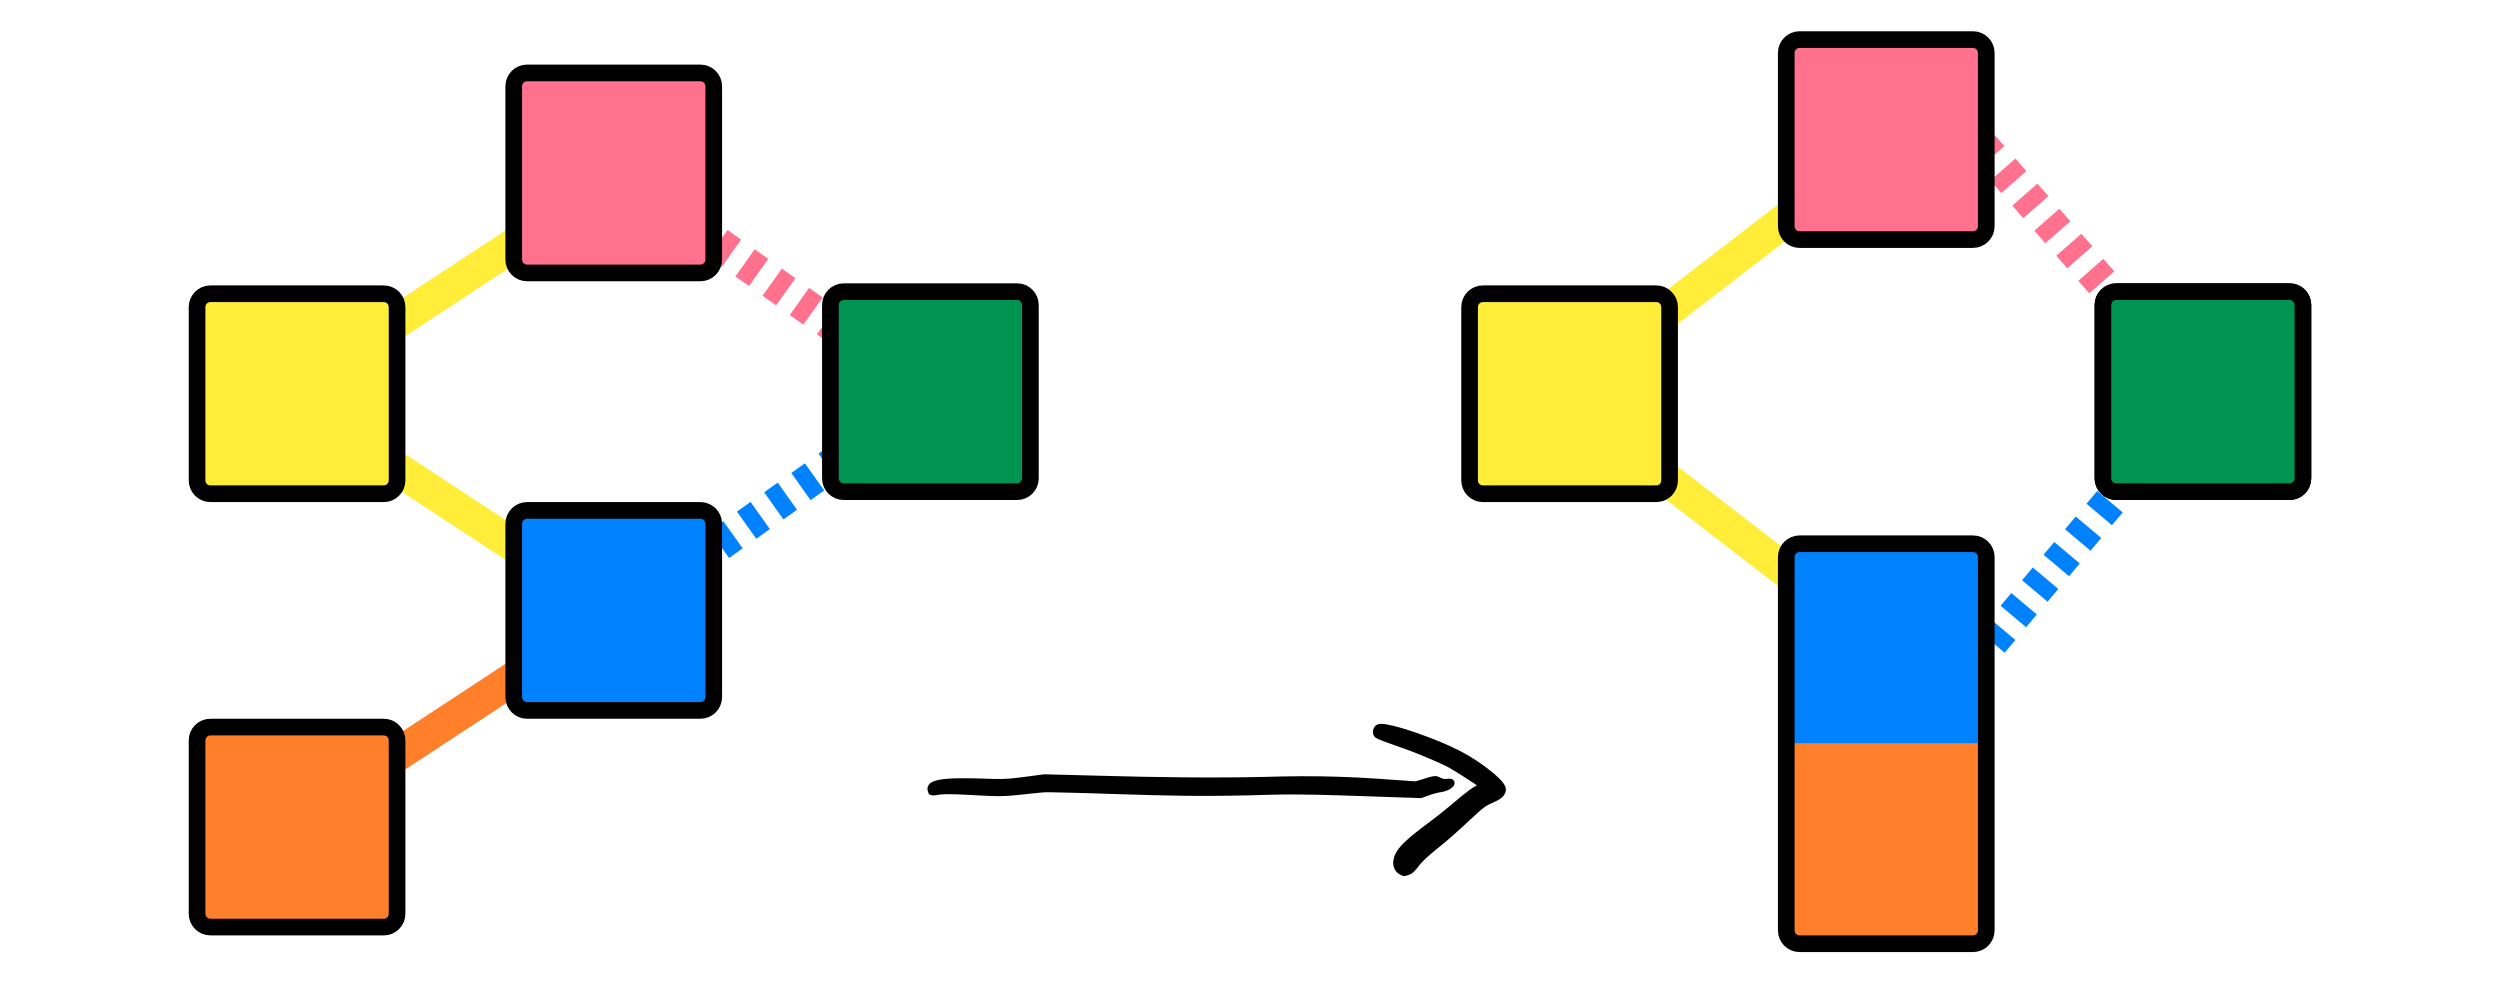
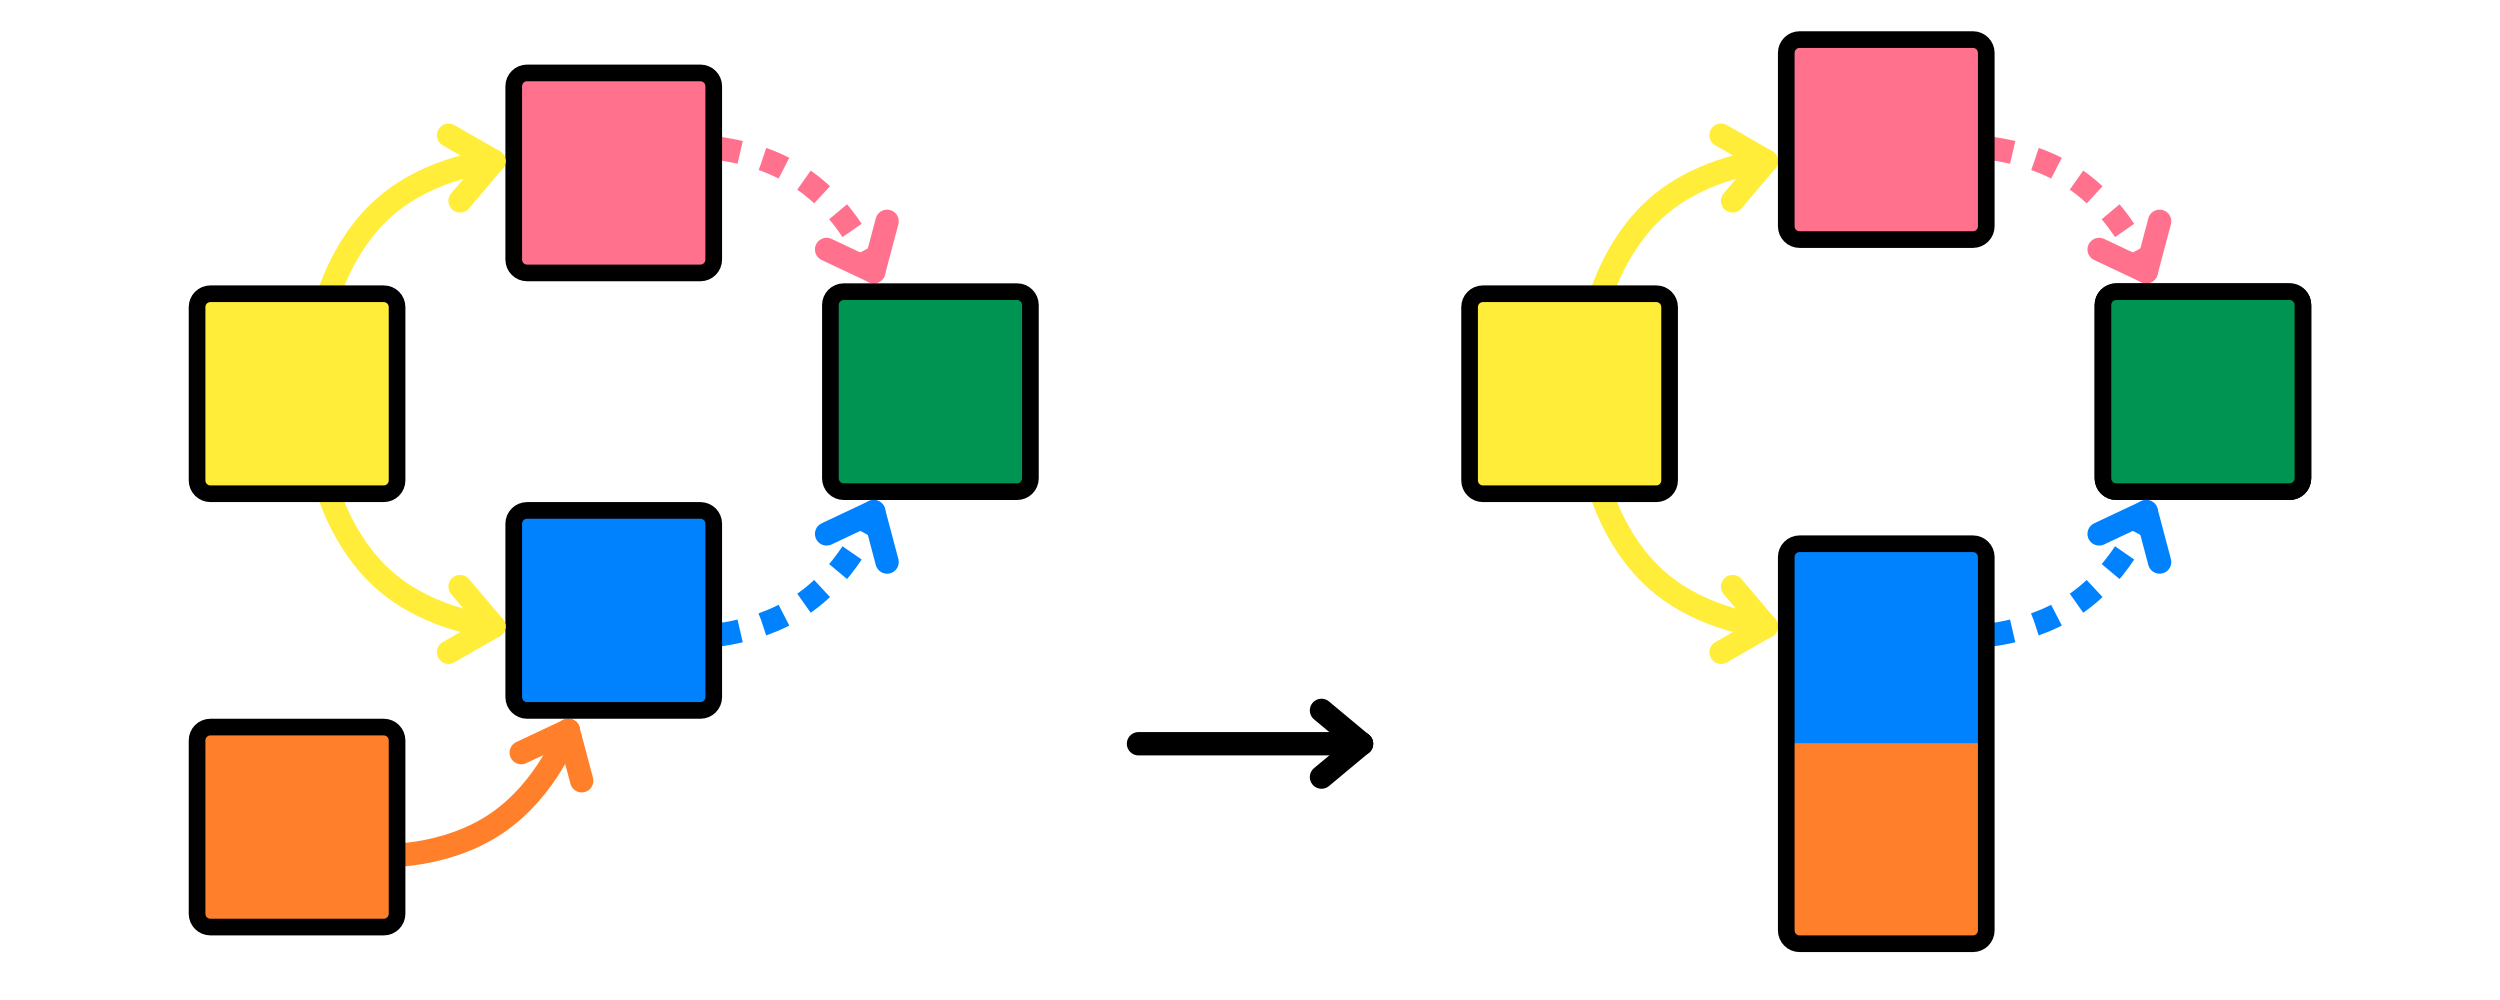
<svg xmlns="http://www.w3.org/2000/svg" version="1.1" id="svg2" width="1500" height="600" viewBox="0 0 1500 600">
  <defs id="defs6" />
  <g id="g10">
    <rect style="fill:#0082ff;fill-opacity:1;stroke:none;stroke-width:10;stroke-linecap:round;stroke-linejoin:round;stroke-miterlimit:4;stroke-dasharray:none" id="rect1054" width="100" height="100" x="-100" y="-100" />
    <rect style="fill:#0082ff;fill-opacity:1;stroke:none;stroke-width:10;stroke-linecap:round;stroke-linejoin:round;stroke-miterlimit:4;stroke-dasharray:none" id="rect1056" width="100" height="100" x="1500" y="-100" />
    <rect style="fill:#0082ff;fill-opacity:1;stroke:none;stroke-width:10;stroke-linecap:round;stroke-linejoin:round;stroke-miterlimit:4;stroke-dasharray:none" id="rect1058" width="100" height="100" x="1500" y="600" />
    <rect style="fill:#0082ff;fill-opacity:1;stroke:none;stroke-width:10;stroke-linecap:round;stroke-linejoin:round;stroke-miterlimit:4;stroke-dasharray:none" id="rect1060" width="100" height="100" x="-100" y="600" />
  </g>
-   <g id="layer2" />
-   <g id="layer3" style="display:inline">
-     <path id="path923-7" style="fill:#000000;stroke-width:1" d="m 828.91,434.304 c -1.779,-0.15 -3.647,0.678 -4.492,2.297 -1.034,1.802 -0.88,4.405 0.71,5.832 1.873,1.295 4.101,1.936 6.194,2.784 6.615,2.472 13.366,4.571 19.895,7.274 5.809,2.375 11.621,4.768 17.236,7.577 5.484,3.09 10.774,6.516 16.021,9.99 0.555,0.372 1.107,0.75 1.653,1.134 -3.48,1.84 -6.524,4.38 -9.587,6.825 -4.098,3.449 -8.164,6.937 -12.39,10.231 -7.213,5.828 -15.059,10.897 -21.734,17.371 -2.963,2.934 -5.831,6.416 -6.386,10.693 -0.491,2.833 0.512,5.957 2.87,7.692 0.971,0.793 2.184,1.162 3.293,1.71 1.699,-0.289 3.46,-0.687 4.897,-1.688 2.766,-1.947 4.319,-5.068 6.748,-7.363 5.343,-5.397 11.635,-9.716 17.248,-14.813 5.475,-4.753 10.672,-9.808 16.06,-14.656 2.4,-2.163 5.007,-4.164 8.035,-5.363 2.608,-1.197 5.472,-2.354 7.224,-4.746 1.198,-1.69 1.564,-4.101 0.428,-5.92 -1.76,-2.946 -4.417,-5.21 -6.98,-7.435 -6.036,-4.992 -12.603,-9.347 -19.529,-13.004 -8.632,-4.421 -17.678,-7.98 -26.829,-11.169 -5.906,-1.983 -11.858,-3.943 -18.011,-5.005 -0.854,-0.117 -1.71,-0.23 -2.572,-0.247 z m 32.175,31.342 c -2.406,0.107 -4.662,1.076 -6.964,1.697 -1.648,0.476 -3.285,1.048 -4.94,1.464 -15.484,-1.064 -30.959,-2.324 -46.478,-2.767 -14.29,-0.478 -28.592,-0.361 -42.882,0.07 -33.329,0.763 -66.702,0.253 -100.055,-0.671 -11.101,-0.284 -22.204,-0.611 -33.303,-0.869 -6.918,0.872 -13.811,1.963 -20.757,2.591 -2.95,0.231 -5.978,0.274 -8.849,0.197 -9.587,-0.24 -19.198,-0.811 -28.777,-0.077 -3.129,0.325 -6.41,0.599 -9.206,2.168 -1.607,0.89 -2.671,2.744 -2.327,4.594 0.056,0.677 0.382,1.308 0.632,1.903 -0.286,0.794 0.719,0.714 1.204,0.986 1.514,0.66 3.155,0.196 4.695,-0.074 2.423,-0.341 4.892,-0.34 7.255,-0.334 1.63,0.019 3.475,0.085 5.188,0.138 8.04,0.286 16.065,1 24.113,1.041 6.861,-0.013 13.656,-1.086 20.475,-1.705 3.36,-0.306 6.718,-0.807 10.101,-0.646 27.033,0.447 54.042,1.85 81.079,2.127 16.835,0.214 33.671,-0.102 50.499,-0.618 18.623,-0.562 37.307,0.221 55.978,0.815 11.667,0.398 23.335,0.796 35.002,1.194 4.05,-1.523 8.127,-3.119 12.447,-3.673 2.667,-0.533 5.503,-1.589 7.099,-3.92 0.891,-1.233 0.392,-3.182 -1.063,-3.725 -1.634,-0.764 -3.431,0.07 -5.122,-0.228 -1.752,-0.372 -3.173,-1.77 -5.045,-1.678 z" />
-     <g id="g1095" transform="translate(35.87414)">
-       <g id="g1034" transform="translate(-40,-55.4908)">
-         <path style="fill:#000000;fill-opacity:0;stroke:#ffed39;stroke-width:20;stroke-linecap:round;stroke-linejoin:round;stroke-miterlimit:4;stroke-dasharray:none;stroke-opacity:1" d="M 374.464,423.421 176.834,293.741" id="path872" />
-         <path style="fill:#ffed39;fill-opacity:1;stroke:#ff7f2a;stroke-width:20;stroke-linecap:round;stroke-linejoin:round;stroke-miterlimit:4;stroke-dasharray:none;stroke-opacity:1" d="M 176.834,551.421 374.464,421.741" id="path1020" />
-         <path style="fill:#000000;fill-opacity:0;stroke:#0082ff;stroke-width:20;stroke-linecap:butt;stroke-linejoin:round;stroke-miterlimit:4;stroke-dasharray:10, 10;stroke-dashoffset:0;stroke-opacity:1" d="M 558.08,295.316 369.618,429.132" id="path870-6" />
-         <path style="fill:#ff718d;fill-opacity:1;stroke:#ff718d;stroke-width:20;stroke-linecap:butt;stroke-linejoin:round;stroke-miterlimit:4;stroke-dasharray:10, 10;stroke-dashoffset:0;stroke-opacity:1" d="m 369.618,155.316 188.461,133.816" id="path868-0" />
-         <path style="fill:#ffed39;fill-opacity:1;stroke:#ffed39;stroke-width:20;stroke-linecap:round;stroke-linejoin:round;stroke-miterlimit:4;stroke-dasharray:none;stroke-opacity:1" d="M 176.834,291.421 374.464,161.741" id="path1022" />
-         <rect style="fill:#ff718d;fill-opacity:1;stroke:#000000;stroke-width:10;stroke-linecap:round;stroke-linejoin:round;stroke-miterlimit:4;stroke-dasharray:none" id="rect901-6" width="120" height="120" x="312.367" y="99.241" ry="8" />
-         <rect style="fill:#0082ff;fill-opacity:1;stroke:#000000;stroke-width:10;stroke-linecap:round;stroke-linejoin:round;stroke-miterlimit:4;stroke-dasharray:none" id="rect905-2" width="120" height="120" x="312.367" y="361.741" ry="8" />
-         <rect style="fill:#ffed39;fill-opacity:1;stroke:#000000;stroke-width:10;stroke-linecap:round;stroke-linejoin:round;stroke-miterlimit:4;stroke-dasharray:none" id="rect907" width="120" height="120" x="-242.367" y="-351.741" ry="8" transform="scale(-1)" />
-         <rect style="fill:#009452;fill-opacity:1;stroke:#000000;stroke-width:10;stroke-linecap:round;stroke-linejoin:round;stroke-miterlimit:4;stroke-dasharray:none" id="rect860-6" width="120" height="120" x="502.367" y="230.491" ry="8" />
-         <rect style="fill:#ff7f2a;fill-opacity:1;stroke:#000000;stroke-width:10;stroke-linecap:round;stroke-linejoin:round;stroke-miterlimit:4;stroke-dasharray:none" id="rect962" width="120" height="120" x="-242.367" y="-611.741" ry="8" transform="scale(-1)" />
-       </g>
+   <g id="layer2">
+     <g id="g913" transform="rotate(124.1326,595.5326,266.1089)" style="display:inline">
+       <path style="display:inline;fill:none;fill-opacity:1;stroke:#ff718d;stroke-width:14;stroke-linecap:butt;stroke-linejoin:round;stroke-miterlimit:4;stroke-dasharray:14, 14;stroke-dashoffset:0;stroke-opacity:1" d="m 550.191,382.981 c 0,0 -22,29.743 -22,66.908 0,37.165 22,66.908 22,66.908" id="path907" />
+       <path style="display:inline;fill:#ff718d;fill-opacity:1;stroke:#ff718d;stroke-width:14;stroke-linecap:round;stroke-linejoin:round;stroke-miterlimit:4;stroke-dasharray:none;stroke-opacity:1" d="m 550.191,382.981 4.831,30.883" id="path909" />
+       <path style="display:inline;fill:#ff718d;fill-opacity:1;stroke:#ff718d;stroke-width:14;stroke-linecap:round;stroke-linejoin:round;stroke-miterlimit:4;stroke-dasharray:none;stroke-opacity:1" d="m 550.191,382.981 -29.506,10.318" id="path911" />
    </g>
-     <path style="fill:#000000;fill-opacity:0;stroke:#ffed39;stroke-width:20;stroke-linecap:round;stroke-linejoin:round;stroke-miterlimit:4;stroke-dasharray:none;stroke-opacity:1" d="M 1130.77,388.243 936.226,238.25" id="path1036" />
-     <path style="fill:#ffed39;fill-opacity:1;stroke:#ffed39;stroke-width:20;stroke-linecap:round;stroke-linejoin:round;stroke-miterlimit:4;stroke-dasharray:none;stroke-opacity:1" d="M 936.226,235.93 1131.467,85.447" id="path1044" />
-     <rect style="fill:#ffed39;fill-opacity:1;stroke:#000000;stroke-width:10;stroke-linecap:round;stroke-linejoin:round;stroke-miterlimit:4;stroke-dasharray:none" id="rect1050" width="120" height="120" x="-1001.759" y="-296.25" ry="8" transform="scale(-1)" />
-     <rect style="fill:#009452;fill-opacity:1;stroke:#000000;stroke-width:10;stroke-linecap:round;stroke-linejoin:round;stroke-miterlimit:4;stroke-dasharray:none" id="rect1052" width="120" height="120" x="1261.759" y="175" ry="8" />
-     <path style="display:inline;fill:#000000;fill-opacity:0;stroke:#0082ff;stroke-width:20;stroke-linecap:butt;stroke-linejoin:round;stroke-miterlimit:4;stroke-dasharray:10, 10;stroke-dashoffset:0;stroke-opacity:1" d="M 1317.472,239.825 1191.536,389.477" id="path1040-3" />
+     <rect style="display:inline;fill:#ff718d;fill-opacity:1;stroke:#000000;stroke-width:10;stroke-linecap:round;stroke-linejoin:round;stroke-miterlimit:4;stroke-dasharray:none" id="rect901-6" width="120" height="120" x="308.241" y="43.75" ry="8" />
+     <g id="g943" transform="matrix(-0.5611098,-0.8277414,-0.8277414,0.5611098,966.7334,678.7717)" style="display:inline;stroke:#ff7f2a;stroke-opacity:1">
+       <path style="display:inline;fill:none;fill-opacity:1;stroke:#ff7f2a;stroke-width:14;stroke-linecap:round;stroke-linejoin:round;stroke-miterlimit:4;stroke-dasharray:none;stroke-dashoffset:0;stroke-opacity:1" d="m 550.191,382.981 c 0,0 -22,29.743 -22,66.908 0,37.165 22,66.908 22,66.908" id="path936" />
+       <path style="display:inline;fill:#ff718d;fill-opacity:1;stroke:#ff7f2a;stroke-width:14;stroke-linecap:round;stroke-linejoin:round;stroke-miterlimit:4;stroke-dasharray:none;stroke-opacity:1" d="m 550.191,382.981 4.831,30.883" id="path938" />
+       <path style="display:inline;fill:#ff718d;fill-opacity:1;stroke:#ff7f2a;stroke-width:14;stroke-linecap:round;stroke-linejoin:round;stroke-miterlimit:4;stroke-dasharray:none;stroke-opacity:1" d="m 550.191,382.981 -29.506,10.318" id="path941" />
+     </g>
+     <g id="g918" transform="matrix(-0.5611098,-0.8277414,-0.8277414,0.5611098,1149.961,547.5218)" style="display:inline;stroke:#0082ff;stroke-opacity:1">
+       <path style="display:inline;fill:none;fill-opacity:1;stroke:#0082ff;stroke-width:14;stroke-linecap:butt;stroke-linejoin:round;stroke-miterlimit:4;stroke-dasharray:14, 14;stroke-dashoffset:0;stroke-opacity:1" d="m 550.191,382.981 c 0,0 -22,29.743 -22,66.908 0,37.165 22,66.908 22,66.908" id="path912" />
+       <path style="display:inline;fill:#ff718d;fill-opacity:1;stroke:#0082ff;stroke-width:14;stroke-linecap:round;stroke-linejoin:round;stroke-miterlimit:4;stroke-dasharray:none;stroke-opacity:1" d="m 550.191,382.981 4.831,30.883" id="path914" />
+       <path style="display:inline;fill:#ff718d;fill-opacity:1;stroke:#0082ff;stroke-width:14;stroke-linecap:round;stroke-linejoin:round;stroke-miterlimit:4;stroke-dasharray:none;stroke-opacity:1" d="m 550.191,382.981 -29.506,10.318" id="path916" />
+     </g>
+     <rect style="display:inline;fill:#0082ff;fill-opacity:1;stroke:#000000;stroke-width:10;stroke-linecap:round;stroke-linejoin:round;stroke-miterlimit:4;stroke-dasharray:none" id="rect905-2" width="120" height="120" x="308.241" y="306.25" ry="8" />
+     <g id="g934" transform="rotate(49.13258,736.3568,-37.93256)" style="display:inline;stroke:#ffed39;stroke-opacity:1">
+       <path style="display:inline;fill:none;fill-opacity:1;stroke:#ffed39;stroke-width:14;stroke-linecap:round;stroke-linejoin:round;stroke-miterlimit:4;stroke-dasharray:none;stroke-dashoffset:0;stroke-opacity:1" d="m 550.191,382.981 c 0,0 -22,29.743 -22,66.908 0,37.165 22,66.908 22,66.908" id="path928" />
+       <path style="display:inline;fill:#ff718d;fill-opacity:1;stroke:#ffed39;stroke-width:14;stroke-linecap:round;stroke-linejoin:round;stroke-miterlimit:4;stroke-dasharray:none;stroke-opacity:1" d="m 550.191,382.981 4.831,30.883" id="path930" />
+       <path style="display:inline;fill:#ff718d;fill-opacity:1;stroke:#ffed39;stroke-width:14;stroke-linecap:round;stroke-linejoin:round;stroke-miterlimit:4;stroke-dasharray:none;stroke-opacity:1" d="m 550.191,382.981 -29.506,10.318" id="path932" />
+     </g>
+     <g id="g885" transform="matrix(0.6543109,-0.7562256,-0.7562256,-0.6543109,225.8649,1042.465)" style="display:inline;stroke:#ffed39;stroke-opacity:1">
+       <path style="display:inline;fill:none;fill-opacity:1;stroke:#ffed39;stroke-width:14;stroke-linecap:round;stroke-linejoin:round;stroke-miterlimit:4;stroke-dasharray:none;stroke-dashoffset:0;stroke-opacity:1" d="m 550.191,382.981 c 0,0 -22,29.743 -22,66.908 0,37.165 22,66.908 22,66.908" id="path879" />
+       <path style="display:inline;fill:#ff718d;fill-opacity:1;stroke:#ffed39;stroke-width:14;stroke-linecap:round;stroke-linejoin:round;stroke-miterlimit:4;stroke-dasharray:none;stroke-opacity:1" d="m 550.191,382.981 4.831,30.883" id="path881" />
+       <path style="display:inline;fill:#ff718d;fill-opacity:1;stroke:#ffed39;stroke-width:14;stroke-linecap:round;stroke-linejoin:round;stroke-miterlimit:4;stroke-dasharray:none;stroke-opacity:1" d="m 550.191,382.981 -29.506,10.318" id="path883" />
+     </g>
+     <rect style="display:inline;fill:#ffed39;fill-opacity:1;stroke:#000000;stroke-width:10;stroke-linecap:round;stroke-linejoin:round;stroke-miterlimit:4;stroke-dasharray:none" id="rect907" width="120" height="120" x="-238.241" y="-296.25" ry="8" transform="scale(-1)" />
+     <rect style="display:inline;fill:#009452;fill-opacity:1;stroke:#000000;stroke-width:10;stroke-linecap:round;stroke-linejoin:round;stroke-miterlimit:4;stroke-dasharray:none" id="rect860-6" width="120" height="120" x="498.241" y="175" ry="8" />
+     <rect style="display:inline;fill:#ff7f2a;fill-opacity:1;stroke:#000000;stroke-width:10;stroke-linecap:round;stroke-linejoin:round;stroke-miterlimit:4;stroke-dasharray:none" id="rect962" width="120" height="120" x="-238.241" y="-556.25" ry="8" transform="scale(-1)" />
+     <g id="g939" transform="rotate(49.13258,1118.116,797.1991)" style="display:inline;stroke:#ffed39;stroke-opacity:1">
+       <path style="display:inline;fill:none;fill-opacity:1;stroke:#ffed39;stroke-width:14;stroke-linecap:round;stroke-linejoin:round;stroke-miterlimit:4;stroke-dasharray:none;stroke-dashoffset:0;stroke-opacity:1" d="m 550.191,382.981 c 0,0 -22,29.743 -22,66.908 0,37.165 22,66.908 22,66.908" id="path933" />
+       <path style="display:inline;fill:#ff718d;fill-opacity:1;stroke:#ffed39;stroke-width:14;stroke-linecap:round;stroke-linejoin:round;stroke-miterlimit:4;stroke-dasharray:none;stroke-opacity:1" d="m 550.191,382.981 4.831,30.883" id="path935" />
+       <path style="display:inline;fill:#ff718d;fill-opacity:1;stroke:#ffed39;stroke-width:14;stroke-linecap:round;stroke-linejoin:round;stroke-miterlimit:4;stroke-dasharray:none;stroke-opacity:1" d="m 550.191,382.981 -29.506,10.318" id="path937" />
+     </g>
+     <g id="g949" transform="matrix(0.6543109,-0.7562256,-0.7562256,-0.6543109,989.3828,1042.465)" style="display:inline;stroke:#ffed39;stroke-opacity:1">
+       <path style="display:inline;fill:none;fill-opacity:1;stroke:#ffed39;stroke-width:14;stroke-linecap:round;stroke-linejoin:round;stroke-miterlimit:4;stroke-dasharray:none;stroke-dashoffset:0;stroke-opacity:1" d="m 550.191,382.981 c 0,0 -22,29.743 -22,66.908 0,37.165 22,66.908 22,66.908" id="path943" />
+       <path style="display:inline;fill:#ff718d;fill-opacity:1;stroke:#ffed39;stroke-width:14;stroke-linecap:round;stroke-linejoin:round;stroke-miterlimit:4;stroke-dasharray:none;stroke-opacity:1" d="m 550.191,382.981 4.831,30.883" id="path945" />
+       <path style="display:inline;fill:#ff718d;fill-opacity:1;stroke:#ffed39;stroke-width:14;stroke-linecap:round;stroke-linejoin:round;stroke-miterlimit:4;stroke-dasharray:none;stroke-opacity:1" d="m 550.191,382.981 -29.506,10.318" id="path947" />
+     </g>
+     <rect style="display:inline;fill:#ffed39;fill-opacity:1;stroke:#000000;stroke-width:10;stroke-linecap:round;stroke-linejoin:round;stroke-miterlimit:4;stroke-dasharray:none" id="rect1050" width="120" height="120" x="-1001.759" y="-296.25" ry="8" transform="scale(-1)" />
+     <g id="g959" transform="matrix(-0.5611098,-0.8277414,-0.8277414,0.5611098,1913.479,547.5218)" style="display:inline;stroke:#0082ff;stroke-opacity:1">
+       <path style="display:inline;fill:none;fill-opacity:1;stroke:#0082ff;stroke-width:14;stroke-linecap:butt;stroke-linejoin:round;stroke-miterlimit:4;stroke-dasharray:14, 14;stroke-dashoffset:0;stroke-opacity:1" d="m 550.191,382.981 c 0,0 -22,29.743 -22,66.908 0,37.165 22,66.908 22,66.908" id="path953" />
+       <path style="display:inline;fill:#ff718d;fill-opacity:1;stroke:#0082ff;stroke-width:14;stroke-linecap:round;stroke-linejoin:round;stroke-miterlimit:4;stroke-dasharray:none;stroke-opacity:1" d="m 550.191,382.981 4.831,30.883" id="path955" />
+       <path style="display:inline;fill:#ff718d;fill-opacity:1;stroke:#0082ff;stroke-width:14;stroke-linecap:round;stroke-linejoin:round;stroke-miterlimit:4;stroke-dasharray:none;stroke-opacity:1" d="m 550.191,382.981 -29.506,10.318" id="path957" />
+     </g>
+     <g id="g951" transform="rotate(124.1326,977.2916,468.5276)" style="display:inline">
+       <path style="display:inline;fill:none;fill-opacity:1;stroke:#ff718d;stroke-width:14;stroke-linecap:butt;stroke-linejoin:round;stroke-miterlimit:4;stroke-dasharray:14, 14;stroke-dashoffset:0;stroke-opacity:1" d="m 550.191,382.981 c 0,0 -22,29.743 -22,66.908 0,37.165 22,66.908 22,66.908" id="path945-3" />
+       <path style="display:inline;fill:#ff718d;fill-opacity:1;stroke:#ff718d;stroke-width:14;stroke-linecap:round;stroke-linejoin:round;stroke-miterlimit:4;stroke-dasharray:none;stroke-opacity:1" d="m 550.191,382.981 4.831,30.883" id="path947-6" />
+       <path style="display:inline;fill:#ff718d;fill-opacity:1;stroke:#ff718d;stroke-width:14;stroke-linecap:round;stroke-linejoin:round;stroke-miterlimit:4;stroke-dasharray:none;stroke-opacity:1" d="m 550.191,382.981 -29.506,10.318" id="path949" />
+     </g>
+     <rect style="display:inline;fill:#009452;fill-opacity:1;stroke:#000000;stroke-width:10;stroke-linecap:round;stroke-linejoin:round;stroke-miterlimit:4;stroke-dasharray:none" id="rect1052" width="120" height="120" x="1261.759" y="175" ry="8" />
    <g id="g125" transform="translate(-3.3106964e-5,20)" style="display:inline">
      <g id="g68" transform="translate(-39.57268)">
        <rect style="fill:#0082ff;fill-opacity:1;stroke:#000000;stroke-width:0;stroke-linecap:round;stroke-linejoin:round;stroke-miterlimit:4;stroke-dasharray:none" id="rect909-6" width="120" height="120" x="1111.332" y="306.25" />
        <rect style="fill:#ff7f2a;fill-opacity:1;stroke:#000000;stroke-width:0;stroke-linecap:round;stroke-linejoin:round;stroke-miterlimit:4;stroke-dasharray:none" id="rect911-7" width="120" height="120" x="1111.332" y="426.25" />
        <rect style="fill:none;fill-opacity:1;stroke:#000000;stroke-width:10;stroke-linecap:round;stroke-linejoin:round;stroke-miterlimit:4;stroke-dasharray:none" id="rect917-3-5" width="120" height="240" x="1111.332" y="306.25" ry="8" />
      </g>
    </g>
-     <path style="display:inline;fill:#ff718d;fill-opacity:1;stroke:#ff718d;stroke-width:20;stroke-linecap:butt;stroke-linejoin:round;stroke-miterlimit:4;stroke-dasharray:10, 10;stroke-dashoffset:0;stroke-opacity:1" d="M 1188.522,86.728 1317.472,233.641" id="path1042-3" />
-     <rect style="fill:#ff718d;fill-opacity:1;stroke:#000000;stroke-width:10;stroke-linecap:round;stroke-linejoin:round;stroke-miterlimit:4;stroke-dasharray:none" id="rect1046" width="120" height="120" x="1071.759" y="23.75" ry="8" />
+     <rect style="display:inline;fill:#ff718d;fill-opacity:1;stroke:#000000;stroke-width:10;stroke-linecap:round;stroke-linejoin:round;stroke-miterlimit:4;stroke-dasharray:none" id="rect1046" width="120" height="120" x="1071.759" y="23.75" ry="8" />
    <rect style="display:inline;fill:#009452;fill-opacity:1;stroke:#000000;stroke-width:10;stroke-linecap:round;stroke-linejoin:round;stroke-miterlimit:4;stroke-dasharray:none" id="rect1052-5" width="120" height="120" x="1261.759" y="175" ry="8" />
  </g>
+   <g id="layer3" style="display:inline">
+     <g id="g946" transform="rotate(90,651.9152,547.9739)" style="display:inline;stroke:#000000">
+       <path style="display:inline;fill:#ff718d;fill-opacity:1;stroke:#000000;stroke-width:14;stroke-linecap:round;stroke-linejoin:round;stroke-miterlimit:4;stroke-dasharray:none;stroke-opacity:1" d="m 550.191,382.981 v 133.816" id="path940" />
+       <path style="display:inline;fill:#ff718d;fill-opacity:1;stroke:#000000;stroke-width:14;stroke-linecap:round;stroke-linejoin:round;stroke-miterlimit:4;stroke-dasharray:none;stroke-opacity:1" d="m 550.191,382.981 20.012,24.012" id="path942" />
+       <path style="display:inline;fill:#ff718d;fill-opacity:1;stroke:#000000;stroke-width:14;stroke-linecap:round;stroke-linejoin:round;stroke-miterlimit:4;stroke-dasharray:none;stroke-opacity:1" d="m 550.191,382.981 -20.012,24.012" id="path944" />
+     </g>
+   </g>
</svg>
